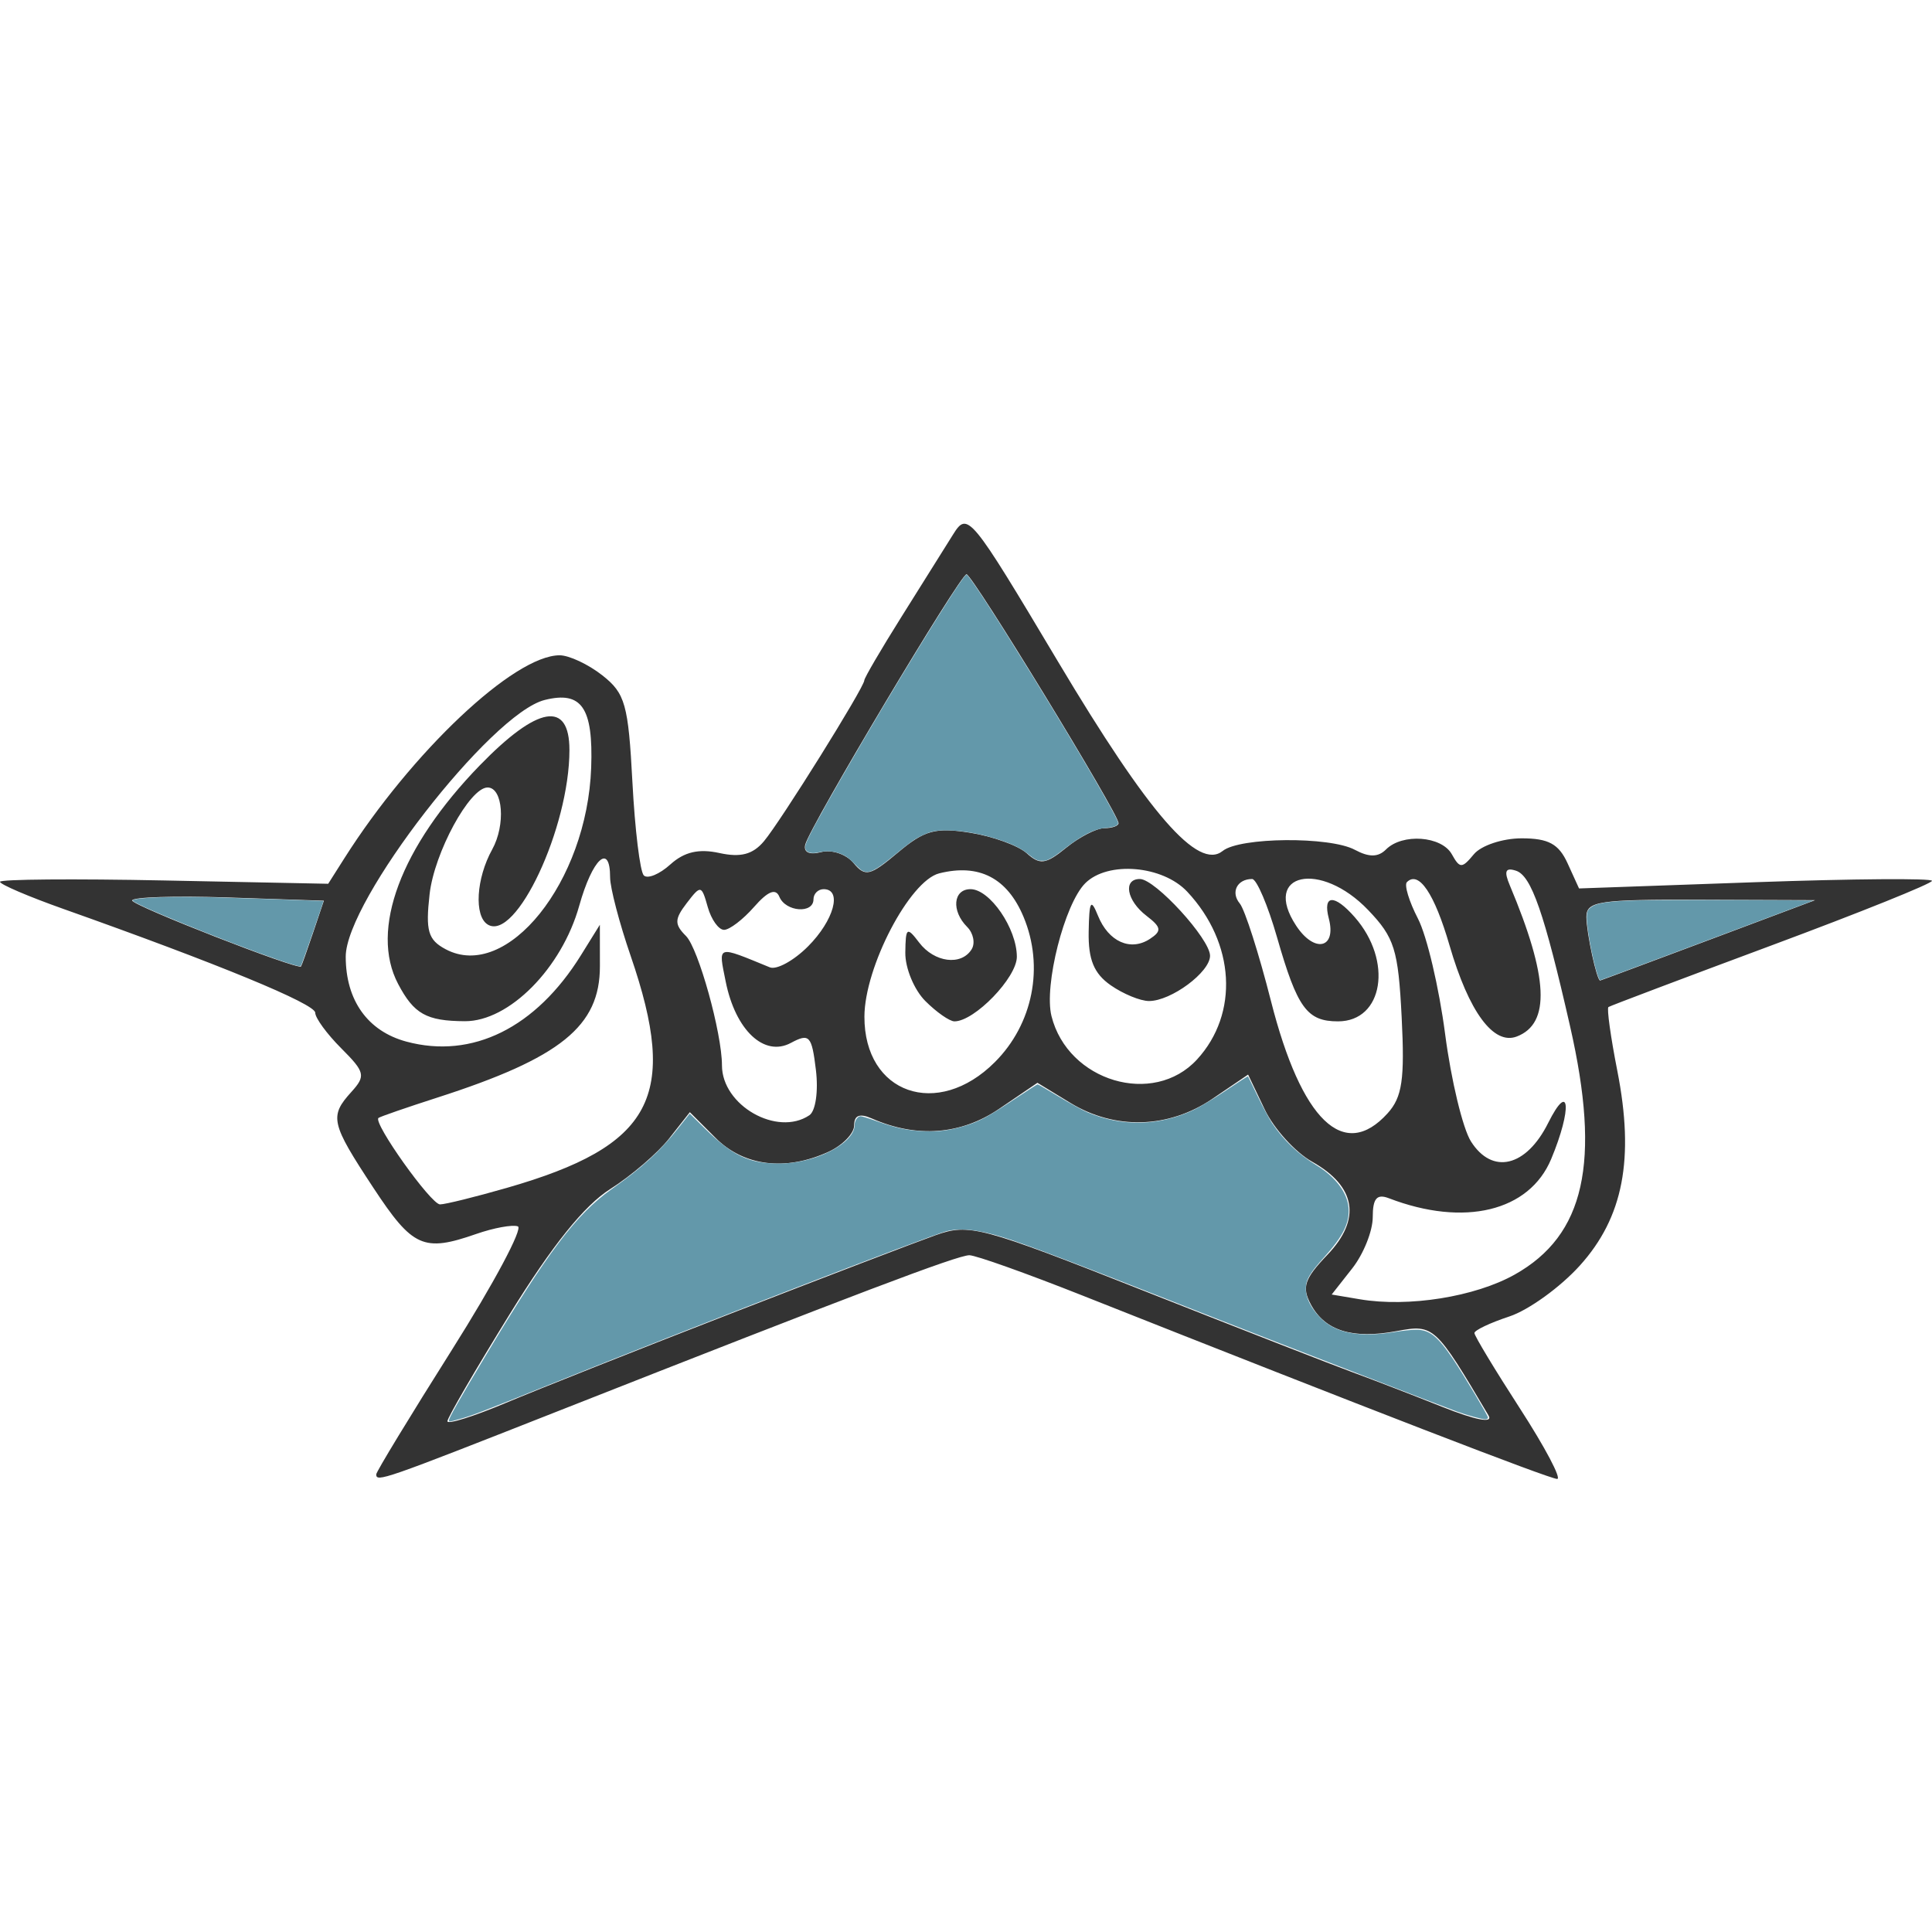
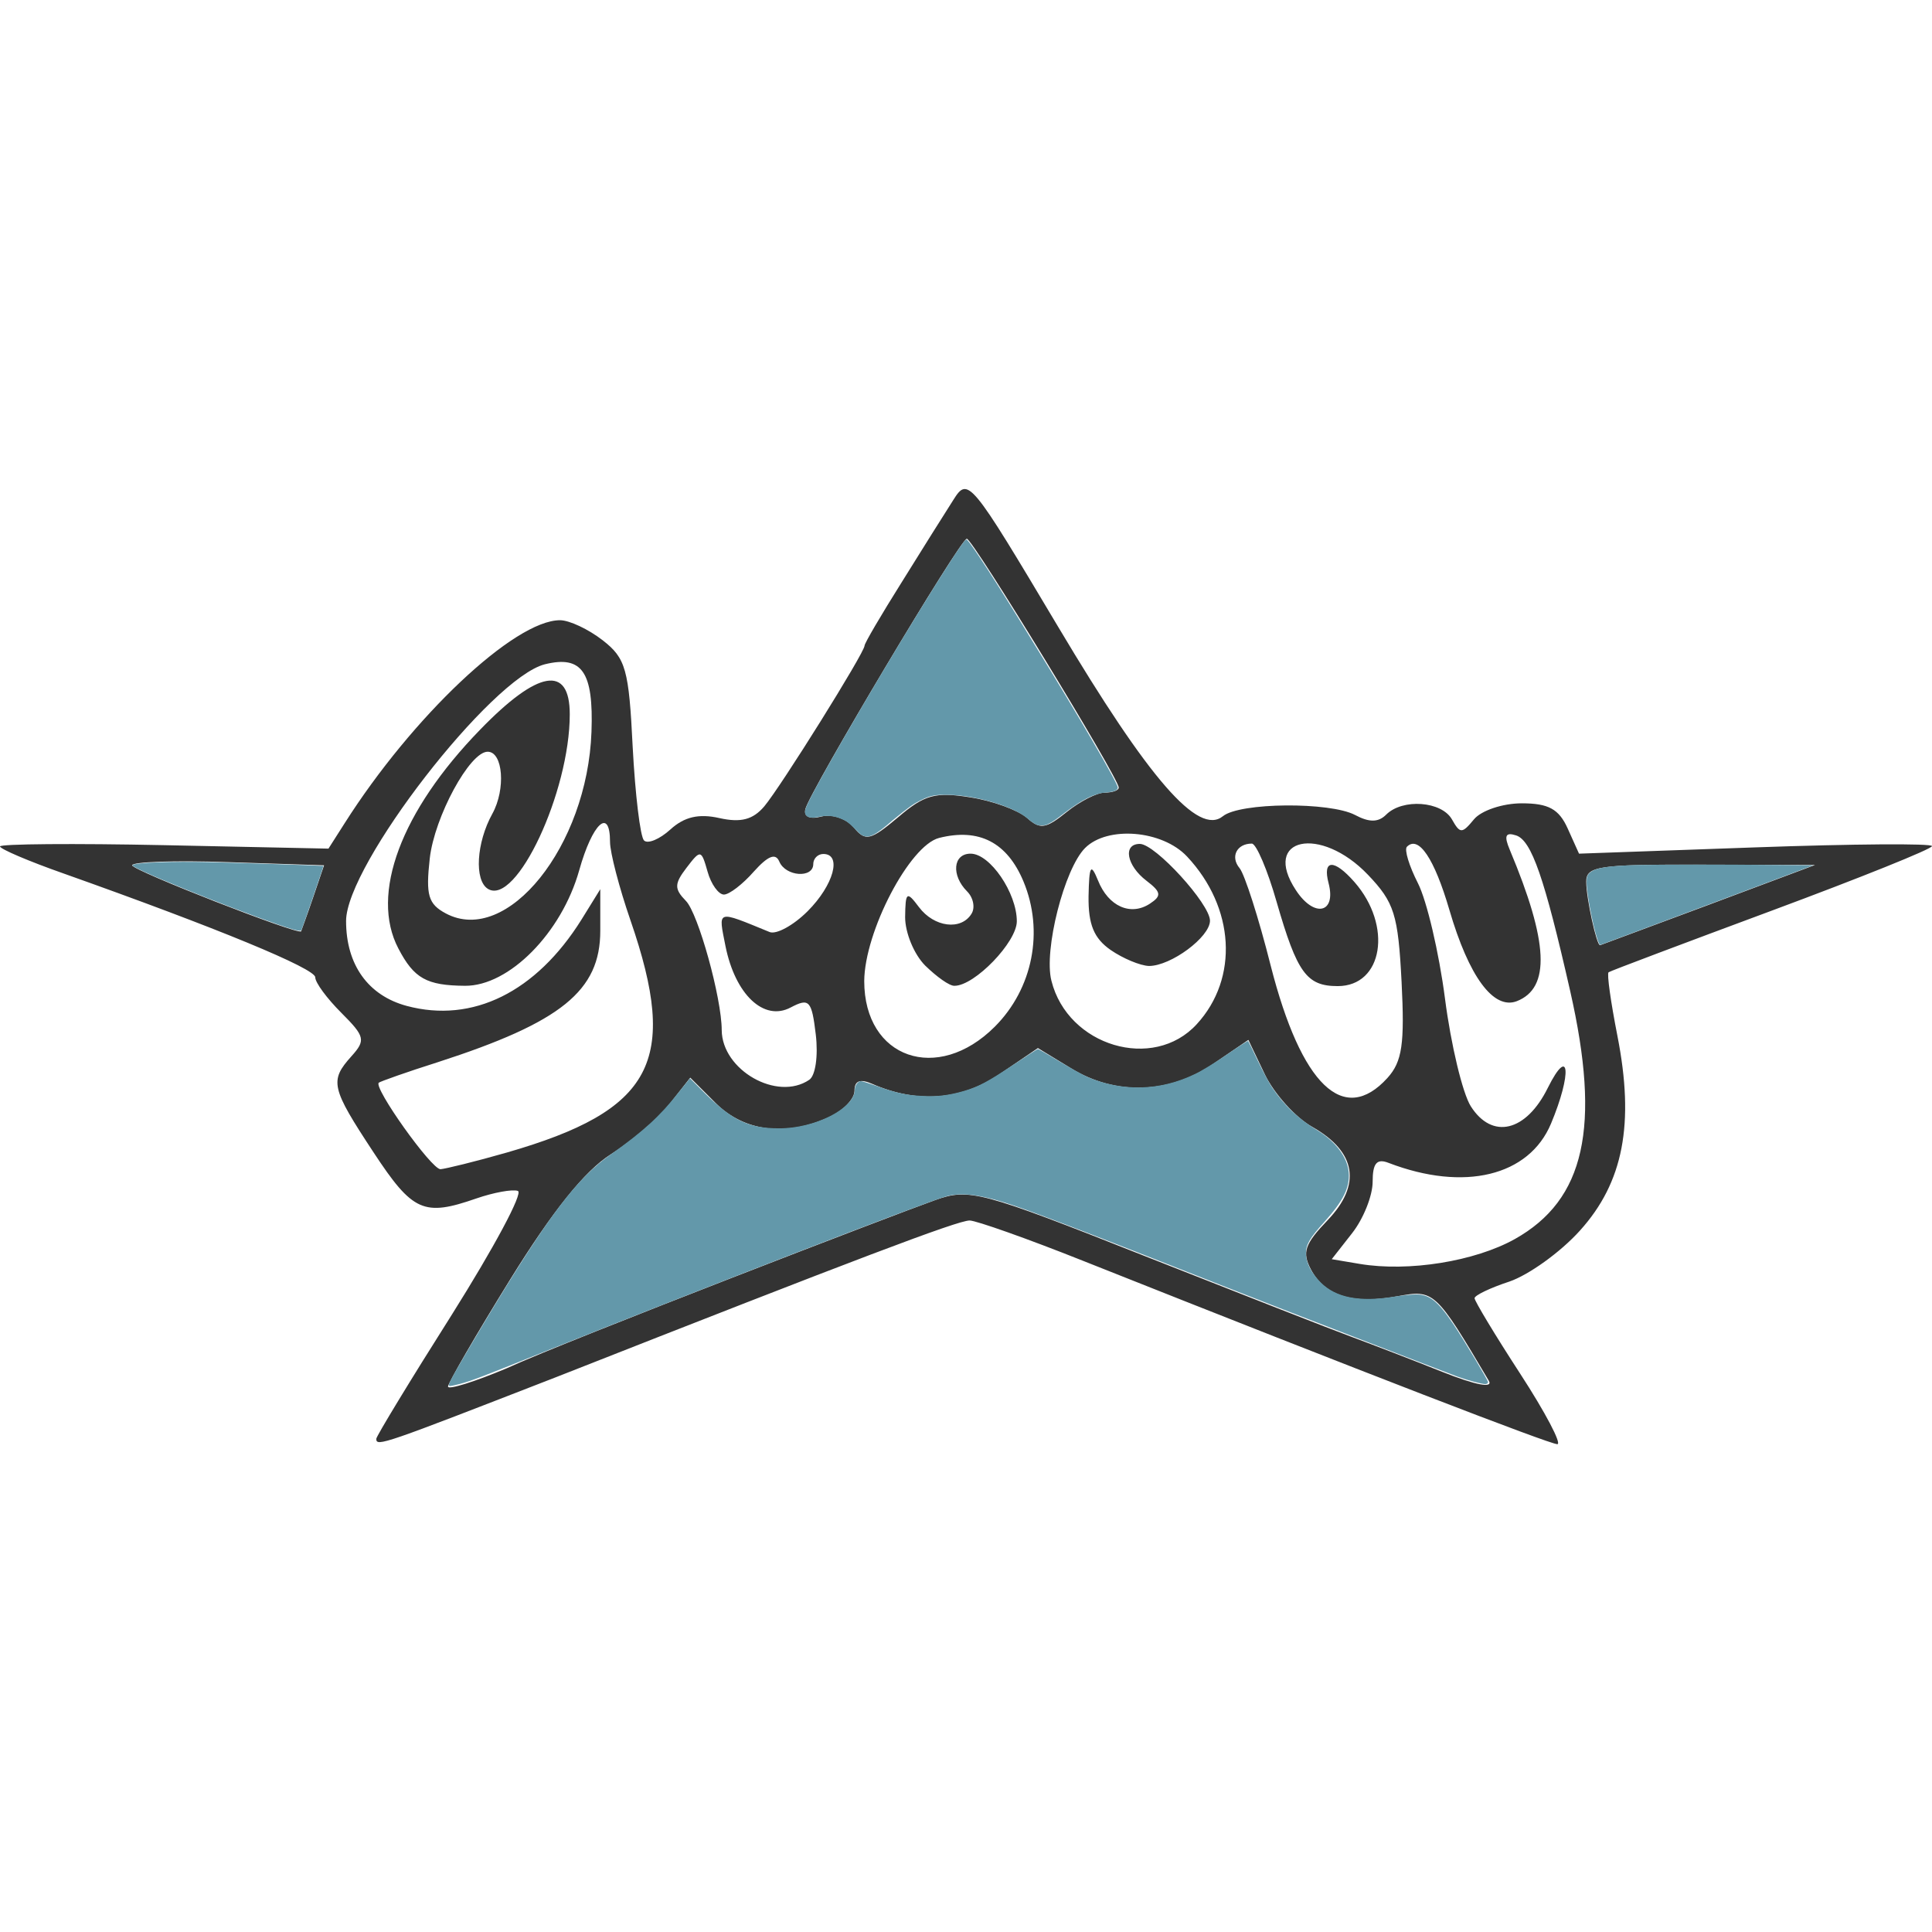
- <svg xmlns="http://www.w3.org/2000/svg" id="svg3944" data-ember-extension="1" viewbox="0 0 614.061 614.061" version="1.1" width="614.06" height="614.06">
-   <defs id="defs11" />
-   <g id="layer1" transform="translate(-35.396,281.905)">
-     <path id="path4019" d="m 154.977,186.692 c 0,-0.806 10.831,-18.622 24.07,-39.591 13.237,-20.97 22.66,-38.62 20.938,-39.226 -1.722,-0.605 -7.68,0.486 -13.24,2.424 -16.745,5.837 -20.186,4.29 -32.693,-14.702 -13.533,-20.549 -14.017,-22.67 -6.962,-30.466 4.609,-5.092 4.332,-6.28 -3.232,-13.843 -4.55,-4.55 -8.273,-9.643 -8.273,-11.318 0,-2.816 -30.991,-15.589 -79.989,-32.966 -11.11,-3.94 -20.2,-7.83 -20.2,-8.643 0,-0.813 23.471,-1.005 52.158,-0.424 l 52.156,1.053 5.091,-8.03 c 21.517,-33.936 54.01,-64.588 68.467,-64.588 3.01,0 9.122,2.87 13.58,6.376 7.26,5.71 8.256,9.249 9.55,33.892 0.794,15.134 2.424,28.496 3.622,29.694 1.198,1.197 4.997,-0.375 8.444,-3.494 4.401,-3.983 9.035,-5.063 15.568,-3.628 6.767,1.486 10.627,0.469 14.17,-3.735 5.313,-6.307 31.905,-48.938 31.905,-51.15 0,-0.75 5.265,-9.756 11.7,-20.012 6.435,-10.255 13.847,-22.08 16.47,-26.278 4.666,-7.465 5.397,-6.582 33.427,40.399 28.941,48.507 44.518,66.406 52.316,60.117 5.442,-4.389 34,-4.638 41.982,-0.366 4.537,2.428 7.42,2.396 9.925,-0.11 5.2,-5.2 17.65,-4.294 20.904,1.521 2.564,4.582 3.218,4.582 7.02,0 2.307,-2.778 9.137,-5.052 15.179,-5.052 8.538,0 11.793,1.774 14.614,7.965 l 3.628,7.964 56.092,-1.986 c 30.851,-1.092 56.092,-1.287 56.092,-0.432 0,0.854 -22.906,10.071 -50.902,20.483 -27.996,10.412 -51.367,19.243 -51.935,19.625 -0.568,0.382 0.699,9.493 2.814,20.246 5.505,27.98 1.915,46.626 -11.926,61.946 -6.209,6.873 -16.283,14.144 -22.388,16.159 -6.104,2.014 -11.098,4.386 -11.098,5.27 0,0.884 6.515,11.679 14.478,23.989 7.963,12.31 13.283,22.38 11.822,22.38 -2.385,0 -60.47,-22.442 -150.79,-58.26 -17.808,-7.062 -34.026,-12.841 -36.039,-12.841 -3.753,0 -36.167,12.287 -131.224,49.742 -55.125,21.721 -57.292,22.474 -57.292,19.895 z m 113.116,-51.253 c 29.33,-11.395 58.417,-22.53 64.638,-24.746 10.701,-3.81 14.28,-2.855 66.254,17.686 30.219,11.943 60.033,23.576 66.254,25.852 6.222,2.275 19.043,7.22 28.493,10.989 10.775,4.297 16.282,5.331 14.771,2.774 -16.884,-28.56 -17.4,-29.037 -29.1,-26.842 -14.114,2.648 -22.88,-0.068 -27.385,-8.485 -2.92,-5.458 -2.029,-8.128 5.255,-15.73 10.849,-11.324 9.144,-21.742 -4.844,-29.611 -5.368,-3.02 -12.141,-10.484 -15.051,-16.587 l -5.292,-11.097 -11.346,7.7 c -13.944,9.462 -30.95,9.95 -45.147,1.294 l -10.465,-6.381 -12.159,8.263 c -12.174,8.274 -26.19,9.343 -40.437,3.084 -3.925,-1.725 -5.656,-1.054 -5.656,2.19 0,2.57 -3.704,6.362 -8.232,8.425 -13.574,6.185 -26.82,4.543 -35.802,-4.438 l -8.19,-8.19 -6.61,8.403 c -3.635,4.622 -12.049,11.837 -18.697,16.034 -8.23,5.195 -18.418,17.872 -31.917,39.714 -10.905,17.645 -19.828,32.98 -19.828,34.077 0,1.098 8.363,-1.527 18.584,-5.832 10.22,-4.305 42.58,-17.151 71.91,-28.546 z m 248.768,-12.258 c 22.255,-12.509 27.414,-35.649 17.576,-78.844 -8.22,-36.1 -12.325,-47.913 -17.194,-49.496 -3.37,-1.095 -3.887,0.107 -1.989,4.617 12.315,29.257 13,43.946 2.24,48.075 -7.391,2.837 -15.232,-7.79 -21.399,-29.003 -4.775,-16.426 -9.768,-23.83 -13.534,-20.063 -0.901,0.901 0.679,6.12 3.512,11.599 2.832,5.478 6.717,21.974 8.632,36.66 1.915,14.684 5.614,30.06 8.22,34.168 6.771,10.677 17.55,8.104 24.523,-5.854 6.894,-13.8 7.673,-4.607 0.97,11.436 -6.961,16.66 -27.635,21.655 -51.585,12.465 -3.833,-1.471 -5.13,0.051 -5.13,6.02 0,4.395 -2.936,11.723 -6.525,16.285 l -6.525,8.296 8.949,1.51 c 15.45,2.61 36.633,-0.776 49.259,-7.871 z M 196.494,95.643 c 46.46,-13.354 54.762,-28.93 39.329,-73.788 -3.582,-10.41 -6.512,-21.61 -6.512,-24.886 0,-11.157 -5.612,-6.002 -9.818,9.02 -5.562,19.865 -22.29,36.75 -36.345,36.683 -12.205,-0.058 -16.182,-2.28 -21.224,-11.858 -9.047,-17.189 0.815,-43.568 25.97,-69.463 18.424,-18.966 28.489,-20.683 28.489,-4.862 0,24.674 -17.011,60.995 -25.973,55.456 -4.382,-2.708 -3.672,-14.667 1.417,-23.85 4.327,-7.808 3.448,-19.707 -1.456,-19.707 -5.687,0 -16.946,20.712 -18.433,33.91 -1.315,11.669 -0.493,14.506 5.066,17.481 19.483,10.427 45.006,-21.395 46.291,-57.716 0.675,-19.073 -3.017,-24.44 -14.779,-21.489 -17.119,4.297 -63.235,63.787 -63.235,81.574 0,13.913 6.988,23.697 19.288,27.01 20.915,5.631 41.136,-4.374 55.464,-27.444 l 6.021,-9.696 0.014,13.173 c 0.016,19.073 -12.426,29.127 -51.698,41.767 -9.777,3.147 -18.184,6.055 -18.682,6.462 -1.82,1.486 16.687,27.476 19.566,27.476 1.633,0 11.191,-2.364 21.241,-5.253 z m 279.917,-23.68 c 4.663,-5.153 5.486,-10.751 4.486,-30.548 -1.088,-21.534 -2.278,-25.339 -10.662,-34.09 -15.148,-15.812 -33.86,-11.778 -22.908,4.938 5.823,8.887 12.926,7.37 10.417,-2.225 -2,-7.643 1.73,-7.844 8.228,-0.444 12.193,13.886 9.115,33.127 -5.299,33.127 -9.867,0 -12.942,-4.231 -19.373,-26.663 -2.93,-10.22 -6.5,-18.583 -7.931,-18.583 -4.77,0 -6.893,4.209 -3.928,7.782 1.611,1.941 6.073,15.891 9.914,31 9.67,38.027 23.177,51.042 37.056,35.706 z M 292.64,72.567 c 1.99,-1.335 2.9,-7.649 2.078,-14.423 -1.324,-10.927 -2.066,-11.724 -7.972,-8.563 -8.488,4.542 -17.609,-4.064 -20.703,-19.533 -2.347,-11.735 -3.065,-11.505 14.026,-4.501 2.143,0.878 7.597,-2.104 12.12,-6.627 8.274,-8.274 10.998,-18.213 4.991,-18.213 a 3.241,3.241 0 0 0 -3.231,3.232 c 0,4.649 -8.843,3.99 -10.835,-0.808 -1.162,-2.8 -3.638,-1.806 -8.06,3.231 -3.51,4 -7.796,7.272 -9.526,7.272 -1.73,0 -4.065,-3.272 -5.19,-7.272 -1.973,-7.008 -2.214,-7.052 -6.678,-1.221 -3.91,5.108 -3.946,6.736 -0.225,10.456 3.941,3.941 11.427,30.871 11.427,41.108 0,12.729 17.529,22.738 27.778,15.862 z m 58.943,-16.875 a 42.224,42.224 0 0 0 9.13,-46.184 c -5.17,-12.374 -14.145,-17.005 -26.8,-13.83 -9.402,2.36 -23.723,29.777 -23.773,45.516 -0.08,24.53 23.25,32.69 41.443,14.498 z M 329.499,36.258 c -3.555,-3.556 -6.417,-10.464 -6.36,-15.352 0.093,-8.08 0.493,-8.373 4.396,-3.232 4.824,6.356 13.398,7.457 16.682,2.142 1.194,-1.932 0.553,-5.132 -1.425,-7.11 -5.082,-5.081 -4.466,-12 1.068,-12 6.151,0 14.727,12.515 14.727,21.493 0,6.606 -13.445,20.522 -19.828,20.522 -1.538,0 -5.704,-2.908 -9.26,-6.463 z m 86.35,18.583 c 13.41,-14.603 12.103,-37.098 -3.099,-53.326 -7.85,-8.381 -25.293,-9.826 -32.432,-2.687 -6.587,6.588 -13.164,32.493 -10.72,42.228 5.21,20.764 32.4,28.867 46.25,13.785 z M 388.393,31.226 c -5.306,-3.716 -7.13,-8.15 -6.978,-16.967 0.169,-9.86 0.684,-10.75 2.961,-5.114 3.346,8.28 10.363,11.407 16.518,7.36 3.818,-2.509 3.64,-3.695 -1.1,-7.328 -6.323,-4.846 -7.556,-11.702 -2.105,-11.702 4.873,0 22.304,19.066 22.304,24.398 0,5.203 -12.378,14.385 -19.392,14.385 -2.764,0 -8.258,-2.264 -12.208,-5.032 z M 578.356,16.938 612.29,4.2 575.93,4.069 c -32.538,-0.118 -36.354,0.463 -36.314,5.524 0.04,5.128 3.33,20.284 4.373,20.14 0.237,-0.033 15.701,-5.791 34.366,-12.797 z M 134.862,14.658 138.33,4.371 107.864,3.347 C 91.107,2.783 77.4,3.215 77.404,4.305 77.41,5.9 129.911,26.412 131.066,25.27 c 0.18,-0.178 1.889,-4.954 3.796,-10.612 z m 208.91,-31.887 c 7.166,1.146 15.25,4.08 17.962,6.519 4.213,3.788 6.045,3.53 12.562,-1.77 4.197,-3.413 9.65,-6.205 12.12,-6.205 2.47,0 4.49,-0.713 4.49,-1.584 0,-3.01 -46.54,-79.213 -48.315,-79.11 -2.085,0.12 -49.786,80.088 -51.255,85.924 -0.616,2.45 1.318,3.354 5.074,2.372 3.338,-0.873 7.954,0.683 10.257,3.458 3.736,4.501 5.261,4.143 14.131,-3.32 8.426,-7.091 11.93,-8.05 22.973,-6.284 z" style="fill:#333333" />
-     <path d="m 309.546,-5.12 c -0.501,-0.234 -1.118,-0.769 -2.528,-2.191 -1.912,-1.93 -2.672,-2.49 -4.261,-3.146 -2.088,-0.862 -4.355,-1.095 -6.482,-0.664 -1.898,0.384 -2.425,0.425 -3.283,0.257 -1.432,-0.279 -1.941,-1.149 -1.536,-2.622 0.506,-1.837 4.337,-8.943 12.01,-22.274 15.583,-27.08 36.536,-61.221 38.85,-63.307 0.256,-0.23 0.265,-0.23 0.522,0 1.378,1.236 9.477,13.726 20.54,31.679 14.968,24.285 27.412,45.643 27.412,47.047 0,0.858 -1.316,1.372 -4.086,1.599 -3.442,0.28 -7.425,2.302 -12.869,6.529 -2.587,2.009 -3.691,2.76 -4.95,3.364 -1.05,0.505 -1.138,0.525 -2.27,0.525 -1.113,0 -1.226,-0.025 -2.095,-0.461 -0.513,-0.258 -1.505,-0.95 -2.242,-1.564 -2.178,-1.816 -4.8,-3.136 -9.072,-4.571 -5.43,-1.824 -11.244,-2.919 -16.195,-3.05 -3.91,-0.102 -5.712,0.249 -8.676,1.69 -2.42,1.178 -3.587,2.014 -9.125,6.542 -5.634,4.606 -7.635,5.562 -9.664,4.617 z" id="path4567" style="fill:#6398aa" />
-     <path d="M 128.638,24.739 C 118.478,21.779 83.135,7.819 78.187,4.814 77.504,4.399 77.449,4.336 77.644,4.194 c 1.131,-0.828 12.338,-1.24 25.004,-0.919 5.051,0.128 35.501,1.133 35.55,1.174 0.1,0.081 -6.521,19.289 -7.03,20.394 -0.212,0.462 -0.65,0.444 -2.53,-0.104 z" id="path4571" style="fill:#6398aa" />
-     <path d="m 543.694,29.31 c -1.386,-2.712 -3.888,-14.97 -3.96,-19.408 -0.03,-1.724 0.186,-2.427 0.96,-3.14 1.774,-1.636 5.38,-2.224 15.29,-2.495 5.004,-0.137 28.102,-0.158 44.411,-0.04 l 11.429,0.082 -27.518,10.314 c -25.093,9.405 -39.684,14.841 -40.225,14.985 -0.135,0.036 -0.27,-0.068 -0.387,-0.297 z" id="path4573" style="fill:#6398aa" />
-     <path d="m 178.088,169.514 c 0,-0.77 3.27,-6.533 11.554,-20.367 19.851,-33.146 28.927,-45.16 40.073,-53.044 9.971,-7.053 15.303,-11.93 21.246,-19.43 l 3.664,-4.625 4.94,4.856 c 8.647,8.502 13.86,10.967 23.297,11.015 11.54,0.058 24.178,-6.388 24.178,-12.333 0,-1.34 0.954,-2.723 1.879,-2.723 0.391,0 2.617,0.684 4.945,1.52 6.07,2.177 9.63,2.965 14.61,3.231 4.94,0.264 8.548,-0.17 13.358,-1.608 4.725,-1.413 7.447,-2.86 15.598,-8.29 4.108,-2.735 7.6,-4.974 7.76,-4.974 0.16,0 3.125,1.719 6.589,3.82 3.463,2.1 7.625,4.381 9.248,5.067 11.07,4.68 23.025,4.374 33.972,-0.867 1.958,-0.937 6.568,-3.73 10.244,-6.207 3.677,-2.477 6.736,-4.446 6.8,-4.376 0.062,0.07 1.455,2.92 3.095,6.336 1.64,3.415 3.699,7.266 4.577,8.559 3.8,5.596 8.175,9.751 14.083,13.375 6.081,3.73 9.832,8.686 10.219,13.505 0.384,4.78 -1.703,9.019 -7.722,15.687 -4.698,5.204 -5.873,7.235 -5.861,10.125 0.012,2.892 1.7,6.228 4.67,9.224 4.805,4.848 12.346,6.287 23.435,4.473 2.474,-0.405 5.595,-0.738 6.935,-0.74 4.285,-0.006 6.903,2.096 11.892,9.549 3.444,5.144 10.974,17.755 10.974,18.378 0,0.324 -0.351,0.552 -0.85,0.552 -1.052,0 -5.624,-1.243 -8.933,-2.43 -4.348,-1.558 -57.272,-22.005 -74.748,-28.878 -46.663,-18.351 -62.028,-24.212 -69.536,-26.524 -8.115,-2.5 -13.64,-3.086 -18.127,-1.923 -5.58,1.445 -81.72,30.868 -126.132,48.741 -21.932,8.826 -24.678,9.876 -28.782,11.002 -3.263,0.895 -3.144,0.883 -3.144,0.324 z" id="path4575" style="fill:#6398aa" />
+ <svg xmlns="http://www.w3.org/2000/svg" version="1.1" id="svg3944" x="0px" y="0px" viewBox="0 0 614.1 614.1" style="enable-background:new 0 0 614.1 614.1;" xml:space="preserve">
+   <style type="text/css">
+ 	.st0{fill:#333333;}
+ 	.st1{fill:#6398AA;}
+ </style>
+   <g id="layer1" transform="translate(-35.3966,-30.5582)">
+     <path id="path4019" class="st0" d="M155,487.9c0-0.8,10.8-18.6,24.1-39.6   c13.2-21,22.7-38.6,20.9-39.2c-1.7-0.6-7.7,0.5-13.2,2.4c-16.7,5.8-20.2,4.3-32.7-14.7c-13.5-20.5-14-22.7-7-30.5   c4.6-5.1,4.3-6.3-3.2-13.8c-4.6-4.6-8.3-9.6-8.3-11.3c0-2.8-31-15.6-80-33c-11.1-3.9-20.2-7.8-20.2-8.6c0-0.8,23.5-1,52.2-0.4   l52.2,1.1l5.1-8c21.5-33.9,54-64.6,68.5-64.6c3,0,9.1,2.9,13.6,6.4c7.3,5.7,8.3,9.2,9.5,33.9c0.8,15.1,2.4,28.5,3.6,29.7   c1.2,1.2,5-0.4,8.4-3.5c4.4-4,9-5.1,15.6-3.6c6.8,1.5,10.6,0.5,14.2-3.7c5.3-6.3,31.9-48.9,31.9-51.1c0-0.8,5.3-9.8,11.7-20   c6.4-10.3,13.8-22.1,16.5-26.3c4.7-7.5,5.4-6.6,33.4,40.4c28.9,48.5,44.5,66.4,52.3,60.1c5.4-4.4,34-4.6,42-0.4   c4.5,2.4,7.4,2.4,9.9-0.1c5.2-5.2,17.6-4.3,20.9,1.5c2.6,4.6,3.2,4.6,7,0c2.3-2.8,9.1-5.1,15.2-5.1c8.5,0,11.8,1.8,14.6,8l3.6,8   l56.1-2c30.9-1.1,56.1-1.3,56.1-0.4c0,0.9-22.9,10.1-50.9,20.5s-51.4,19.2-51.9,19.6c-0.6,0.4,0.7,9.5,2.8,20.2   c5.5,28,1.9,46.6-11.9,61.9c-6.2,6.9-16.3,14.1-22.4,16.2c-6.1,2-11.1,4.4-11.1,5.3s6.5,11.7,14.5,24c8,12.3,13.3,22.4,11.8,22.4   c-2.4,0-60.5-22.4-150.8-58.3c-17.8-7.1-34-12.8-36-12.8c-3.8,0-36.2,12.3-131.2,49.7C157.1,489.7,155,490.5,155,487.9L155,487.9z    M268.1,436.7c29.3-11.4,58.4-22.5,64.6-24.7c10.7-3.8,14.3-2.9,66.3,17.7c30.2,11.9,60,23.6,66.3,25.9c6.2,2.3,19,7.2,28.5,11   c10.8,4.3,16.3,5.3,14.8,2.8c-16.9-28.6-17.4-29-29.1-26.8c-14.1,2.6-22.9-0.1-27.4-8.5c-2.9-5.5-2-8.1,5.3-15.7   c10.8-11.3,9.1-21.7-4.8-29.6c-5.4-3-12.1-10.5-15.1-16.6l-5.3-11.1l-11.3,7.7c-13.9,9.5-31,10-45.1,1.3l-10.5-6.4l-12.2,8.3   c-12.2,8.3-26.2,9.3-40.4,3.1c-3.9-1.7-5.7-1.1-5.7,2.2c0,2.6-3.7,6.4-8.2,8.4c-13.6,6.2-26.8,4.5-35.8-4.4l-8.2-8.2l-6.6,8.4   c-3.6,4.6-12,11.8-18.7,16c-8.2,5.2-18.4,17.9-31.9,39.7c-10.9,17.6-19.8,33-19.8,34.1c0,1.1,8.4-1.5,18.6-5.8   C206.4,460.9,238.8,448.1,268.1,436.7L268.1,436.7z M516.9,424.4c22.3-12.5,27.4-35.6,17.6-78.8c-8.2-36.1-12.3-47.9-17.2-49.5   c-3.4-1.1-3.9,0.1-2,4.6c12.3,29.3,13,43.9,2.2,48.1c-7.4,2.8-15.2-7.8-21.4-29c-4.8-16.4-9.8-23.8-13.5-20.1   c-0.9,0.9,0.7,6.1,3.5,11.6c2.8,5.5,6.7,22,8.6,36.7c1.9,14.7,5.6,30.1,8.2,34.2c6.8,10.7,17.6,8.1,24.5-5.9   c6.9-13.8,7.7-4.6,1,11.4c-7,16.7-27.6,21.7-51.6,12.5c-3.8-1.5-5.1,0.1-5.1,6c0,4.4-2.9,11.7-6.5,16.3l-6.5,8.3l8.9,1.5   C483.1,434.9,504.2,431.5,516.9,424.4z M196.5,396.9c46.5-13.4,54.8-28.9,39.3-73.8c-3.6-10.4-6.5-21.6-6.5-24.9   c0-11.2-5.6-6-9.8,9c-5.6,19.9-22.3,36.8-36.3,36.7c-12.2-0.1-16.2-2.3-21.2-11.9c-9-17.2,0.8-43.6,26-69.5   c18.4-19,28.5-20.7,28.5-4.9c0,24.7-17,61-26,55.5c-4.4-2.7-3.7-14.7,1.4-23.9c4.3-7.8,3.4-19.7-1.5-19.7   c-5.7,0-16.9,20.7-18.4,33.9c-1.3,11.7-0.5,14.5,5.1,17.5c19.5,10.4,45-21.4,46.3-57.7c0.7-19.1-3-24.4-14.8-21.5   c-17.1,4.3-63.2,63.8-63.2,81.6c0,13.9,7,23.7,19.3,27c20.9,5.6,41.1-4.4,55.5-27.4l6-9.7l0,13.2c0,19.1-12.4,29.1-51.7,41.8   c-9.8,3.1-18.2,6.1-18.7,6.5c-1.8,1.5,16.7,27.5,19.6,27.5C176.9,402.1,186.4,399.8,196.5,396.9L196.5,396.9z M476.4,373.2   c4.7-5.2,5.5-10.8,4.5-30.5c-1.1-21.5-2.3-25.3-10.7-34.1c-15.1-15.8-33.9-11.8-22.9,4.9c5.8,8.9,12.9,7.4,10.4-2.2   c-2-7.6,1.7-7.8,8.2-0.4c12.2,13.9,9.1,33.1-5.3,33.1c-9.9,0-12.9-4.2-19.4-26.7c-2.9-10.2-6.5-18.6-7.9-18.6   c-4.8,0-6.9,4.2-3.9,7.8c1.6,1.9,6.1,15.9,9.9,31C449,375.5,462.5,388.5,476.4,373.2L476.4,373.2z M292.6,373.8   c2-1.3,2.9-7.6,2.1-14.4c-1.3-10.9-2.1-11.7-8-8.6c-8.5,4.5-17.6-4.1-20.7-19.5c-2.3-11.7-3.1-11.5,14-4.5   c2.1,0.9,7.6-2.1,12.1-6.6c8.3-8.3,11-18.2,5-18.2c-1.8,0-3.2,1.5-3.2,3.2c0,4.6-8.8,4-10.8-0.8c-1.2-2.8-3.6-1.8-8.1,3.2   c-3.5,4-7.8,7.3-9.5,7.3s-4.1-3.3-5.2-7.3c-2-7-2.2-7.1-6.7-1.2c-3.9,5.1-3.9,6.7-0.2,10.5c3.9,3.9,11.4,30.9,11.4,41.1   C264.9,370.7,282.4,380.7,292.6,373.8L292.6,373.8z M351.6,356.9c12.1-12.1,15.7-30.4,9.1-46.2c-5.2-12.4-14.1-17-26.8-13.8   c-9.4,2.4-23.7,29.8-23.8,45.5C310.1,367,333.4,375.1,351.6,356.9L351.6,356.9z M329.5,337.5c-3.6-3.6-6.4-10.5-6.4-15.4   c0.1-8.1,0.5-8.4,4.4-3.2c4.8,6.4,13.4,7.5,16.7,2.1c1.2-1.9,0.6-5.1-1.4-7.1c-5.1-5.1-4.5-12,1.1-12c6.2,0,14.7,12.5,14.7,21.5   c0,6.6-13.4,20.5-19.8,20.5C337.2,344,333.1,341,329.5,337.5L329.5,337.5z M415.8,356.1c13.4-14.6,12.1-37.1-3.1-53.3   c-7.9-8.4-25.3-9.8-32.4-2.7c-6.6,6.6-13.2,32.5-10.7,42.2C374.8,363.1,402,371.2,415.8,356.1z M388.4,332.5c-5.3-3.7-7.1-8.1-7-17   c0.2-9.9,0.7-10.7,3-5.1c3.3,8.3,10.4,11.4,16.5,7.4c3.8-2.5,3.6-3.7-1.1-7.3c-6.3-4.8-7.6-11.7-2.1-11.7   c4.9,0,22.3,19.1,22.3,24.4c0,5.2-12.4,14.4-19.4,14.4C397.8,337.5,392.3,335.2,388.4,332.5z M578.4,318.2l33.9-12.7l-36.4-0.1   c-32.5-0.1-36.4,0.5-36.3,5.5c0,5.1,3.3,20.3,4.4,20.1C544.2,330.9,559.7,325.2,578.4,318.2L578.4,318.2z M134.9,315.9l3.5-10.3   l-30.5-1c-16.8-0.6-30.5-0.1-30.5,1c0,1.6,52.5,22.1,53.7,21C131.2,326.3,133,321.5,134.9,315.9z M343.8,284   c7.2,1.1,15.2,4.1,18,6.5c4.2,3.8,6,3.5,12.6-1.8c4.2-3.4,9.7-6.2,12.1-6.2c2.5,0,4.5-0.7,4.5-1.6c0-3-46.5-79.2-48.3-79.1   c-2.1,0.1-49.8,80.1-51.3,85.9c-0.6,2.4,1.3,3.4,5.1,2.4c3.3-0.9,8,0.7,10.3,3.5c3.7,4.5,5.3,4.1,14.1-3.3   C329.2,283.2,332.7,282.2,343.8,284L343.8,284z" />
+     <path id="path4567" class="st1" d="M309.5,296.1c-0.5-0.2-1.1-0.8-2.5-2.2   c-1.9-1.9-2.7-2.5-4.3-3.1c-2.1-0.9-4.4-1.1-6.5-0.7c-1.9,0.4-2.4,0.4-3.3,0.3c-1.4-0.3-1.9-1.1-1.5-2.6c0.5-1.8,4.3-8.9,12-22.3   c15.6-27.1,36.5-61.2,38.9-63.3c0.3-0.2,0.3-0.2,0.5,0c1.4,1.2,9.5,13.7,20.5,31.7c15,24.3,27.4,45.6,27.4,47   c0,0.9-1.3,1.4-4.1,1.6c-3.4,0.3-7.4,2.3-12.9,6.5c-2.6,2-3.7,2.8-5,3.4c-1,0.5-1.1,0.5-2.3,0.5c-1.1,0-1.2,0-2.1-0.5   c-0.5-0.3-1.5-0.9-2.2-1.6c-2.2-1.8-4.8-3.1-9.1-4.6c-5.4-1.8-11.2-2.9-16.2-3c-3.9-0.1-5.7,0.2-8.7,1.7c-2.4,1.2-3.6,2-9.1,6.5   C313.6,296.1,311.6,297.1,309.5,296.1L309.5,296.1z" />
+     <path id="path4571" class="st1" d="M128.6,326c-10.2-3-45.5-16.9-50.5-19.9   c-0.7-0.4-0.7-0.5-0.5-0.6c1.1-0.8,12.3-1.2,25-0.9c5.1,0.1,35.5,1.1,35.6,1.2c0.1,0.1-6.5,19.3-7,20.4   C131,326.5,130.5,326.5,128.6,326z" />
+     <path id="path4573" class="st1" d="M543.7,330.5c-1.4-2.7-3.9-15-4-19.4c0-1.7,0.2-2.4,1-3.1   c1.8-1.6,5.4-2.2,15.3-2.5c5-0.1,28.1-0.2,44.4,0l11.4,0.1l-27.5,10.3c-25.1,9.4-39.7,14.8-40.2,15   C543.9,330.9,543.8,330.8,543.7,330.5L543.7,330.5L543.7,330.5z" />
+     <path id="path4575" class="st1" d="M178.1,470.7c0-0.8,3.3-6.5,11.6-20.4   c19.9-33.1,28.9-45.2,40.1-53c10-7.1,15.3-11.9,21.2-19.4l3.7-4.6l4.9,4.9c8.6,8.5,13.9,11,23.3,11c11.5,0.1,24.2-6.4,24.2-12.3   c0-1.3,1-2.7,1.9-2.7c0.4,0,2.6,0.7,4.9,1.5c6.1,2.2,9.6,3,14.6,3.2c4.9,0.3,8.5-0.2,13.4-1.6c4.7-1.4,7.4-2.9,15.6-8.3   c4.1-2.7,7.6-5,7.8-5s3.1,1.7,6.6,3.8s7.6,4.4,9.2,5.1c11.1,4.7,23,4.4,34-0.9c2-0.9,6.6-3.7,10.2-6.2s6.7-4.4,6.8-4.4   c0.1,0.1,1.5,2.9,3.1,6.3c1.6,3.4,3.7,7.3,4.6,8.6c3.8,5.6,8.2,9.8,14.1,13.4c6.1,3.7,9.8,8.7,10.2,13.5c0.4,4.8-1.7,9-7.7,15.7   c-4.7,5.2-5.9,7.2-5.9,10.1c0,2.9,1.7,6.2,4.7,9.2c4.8,4.8,12.3,6.3,23.4,4.5c2.5-0.4,5.6-0.7,6.9-0.7c4.3,0,6.9,2.1,11.9,9.5   c3.4,5.1,11,17.8,11,18.4c0,0.3-0.4,0.6-0.9,0.6c-1.1,0-5.6-1.2-8.9-2.4c-4.3-1.6-57.3-22-74.7-28.9c-46.7-18.4-62-24.2-69.5-26.5   c-8.1-2.5-13.6-3.1-18.1-1.9c-5.6,1.4-81.7,30.9-126.1,48.7c-21.9,8.8-24.7,9.9-28.8,11C178,471.3,178.1,471.3,178.1,470.7   L178.1,470.7z" />
  </g>
</svg>
